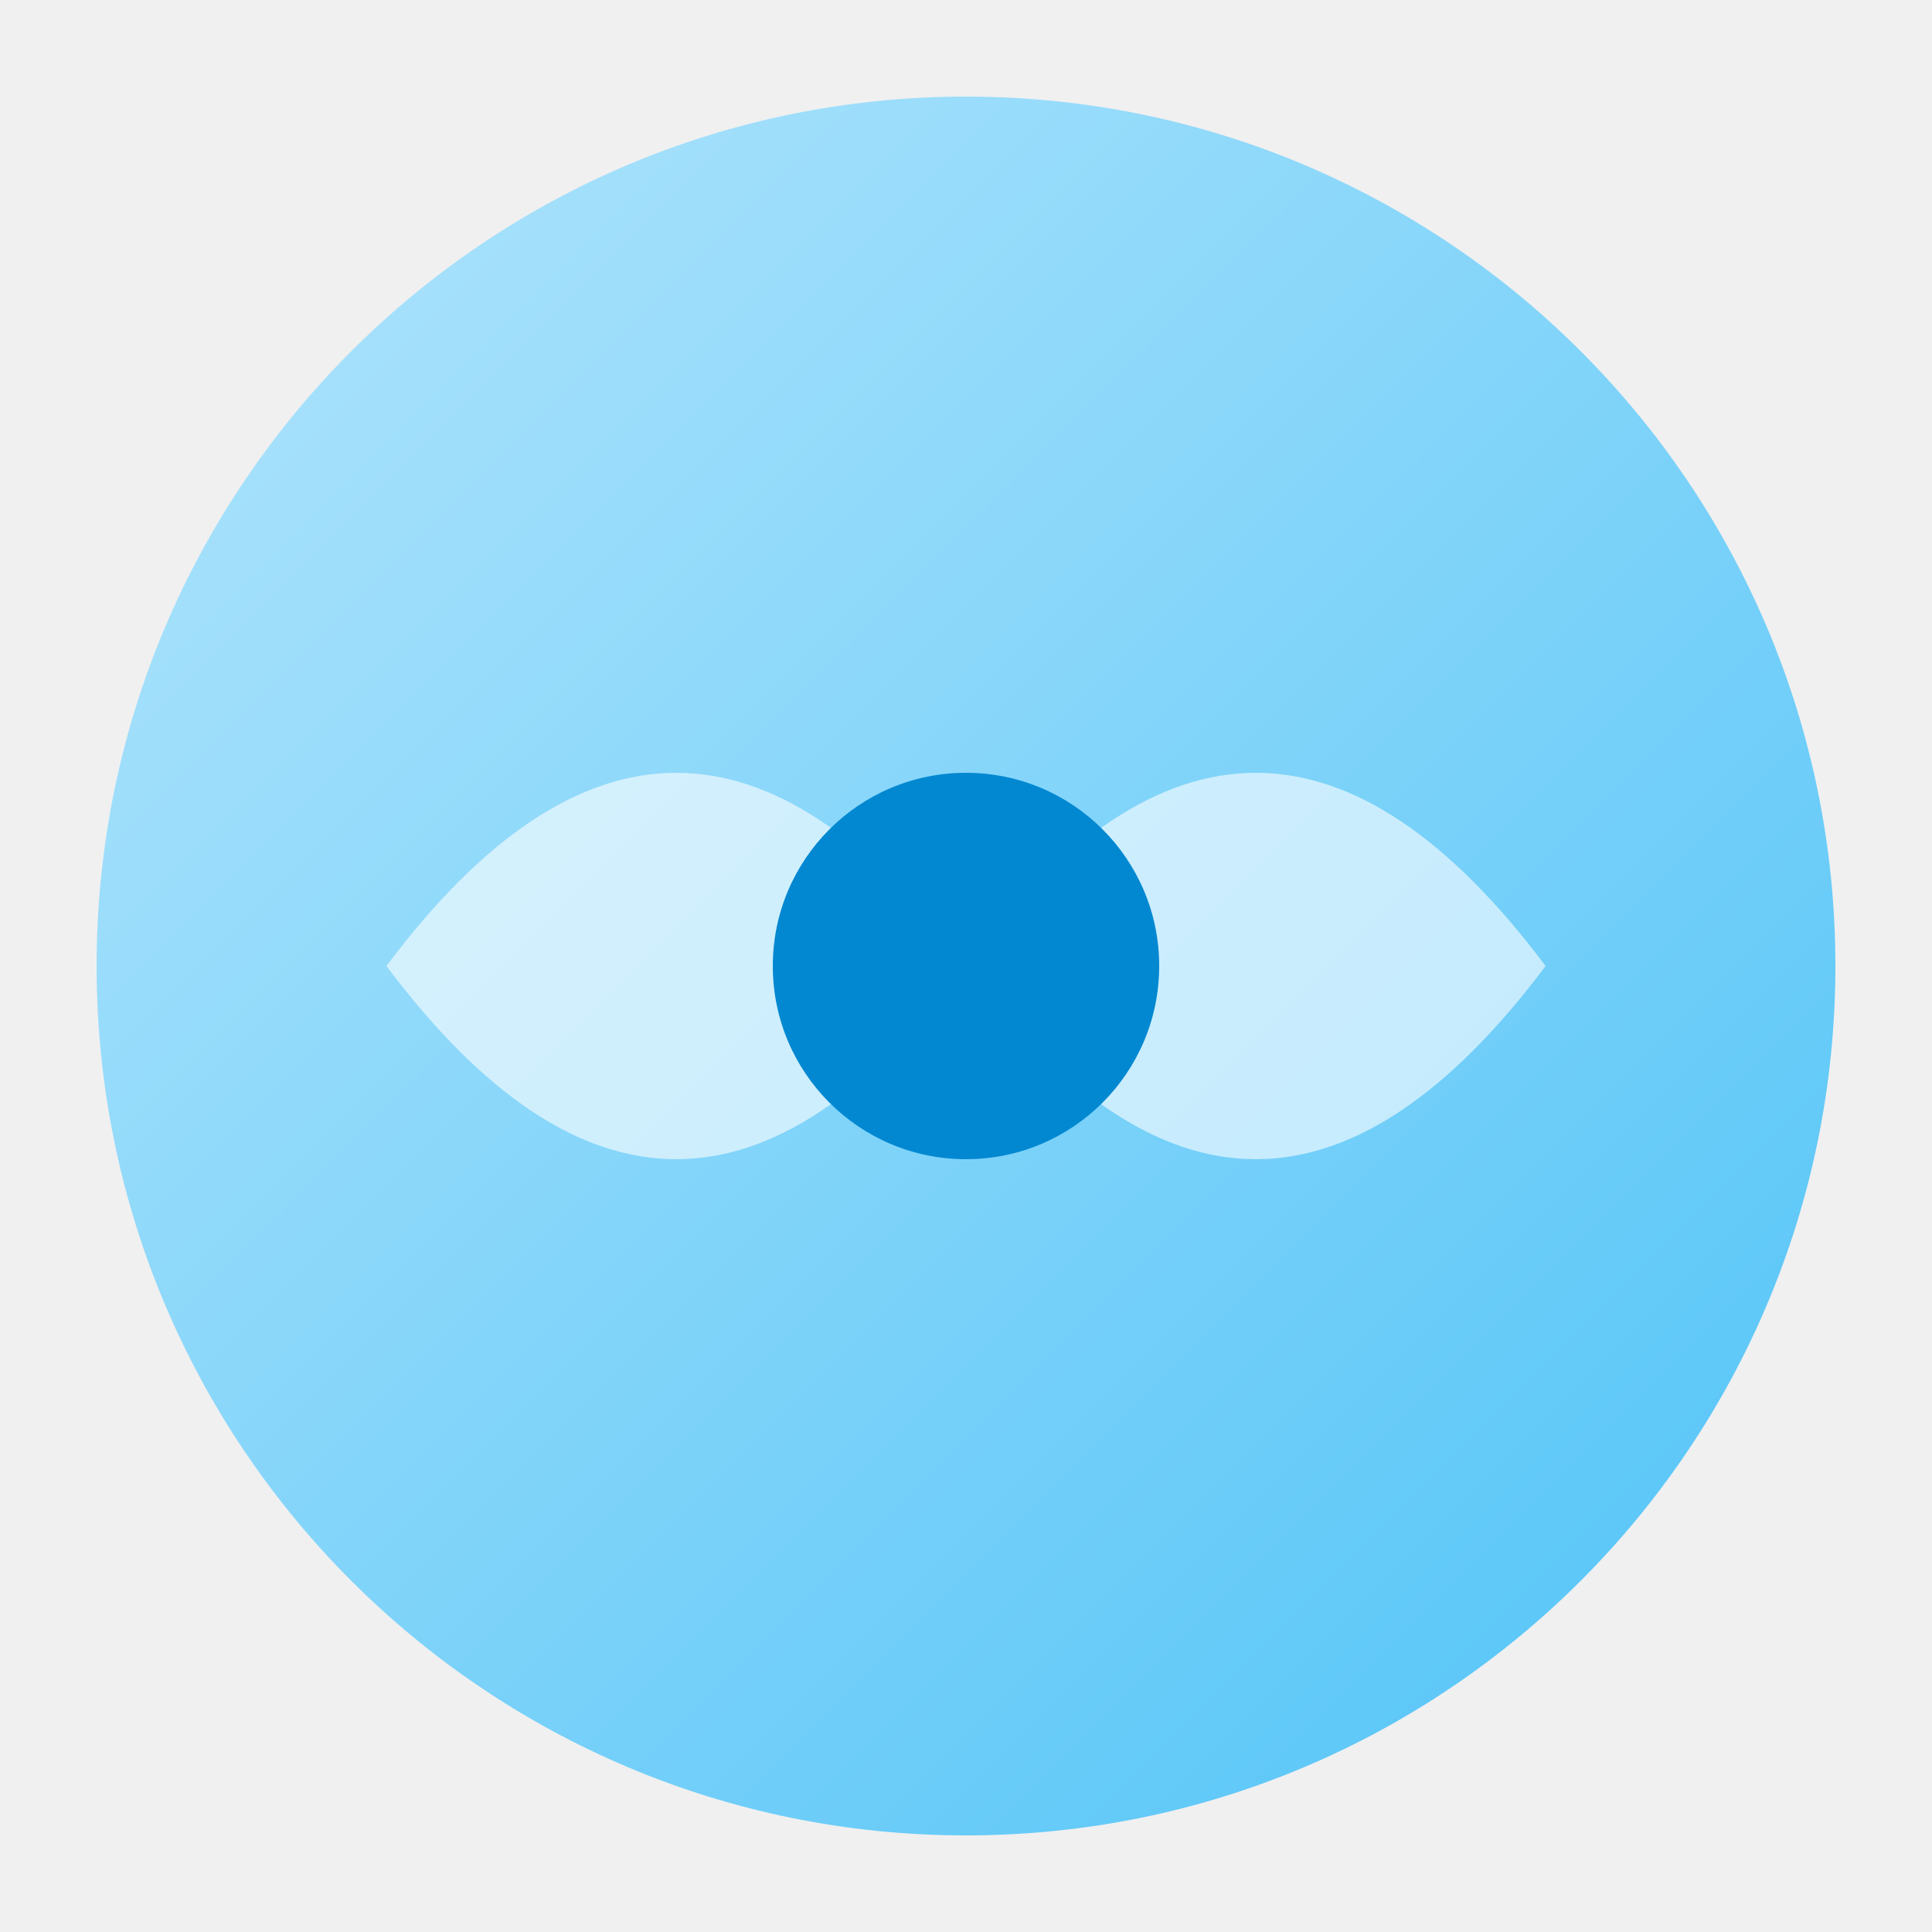
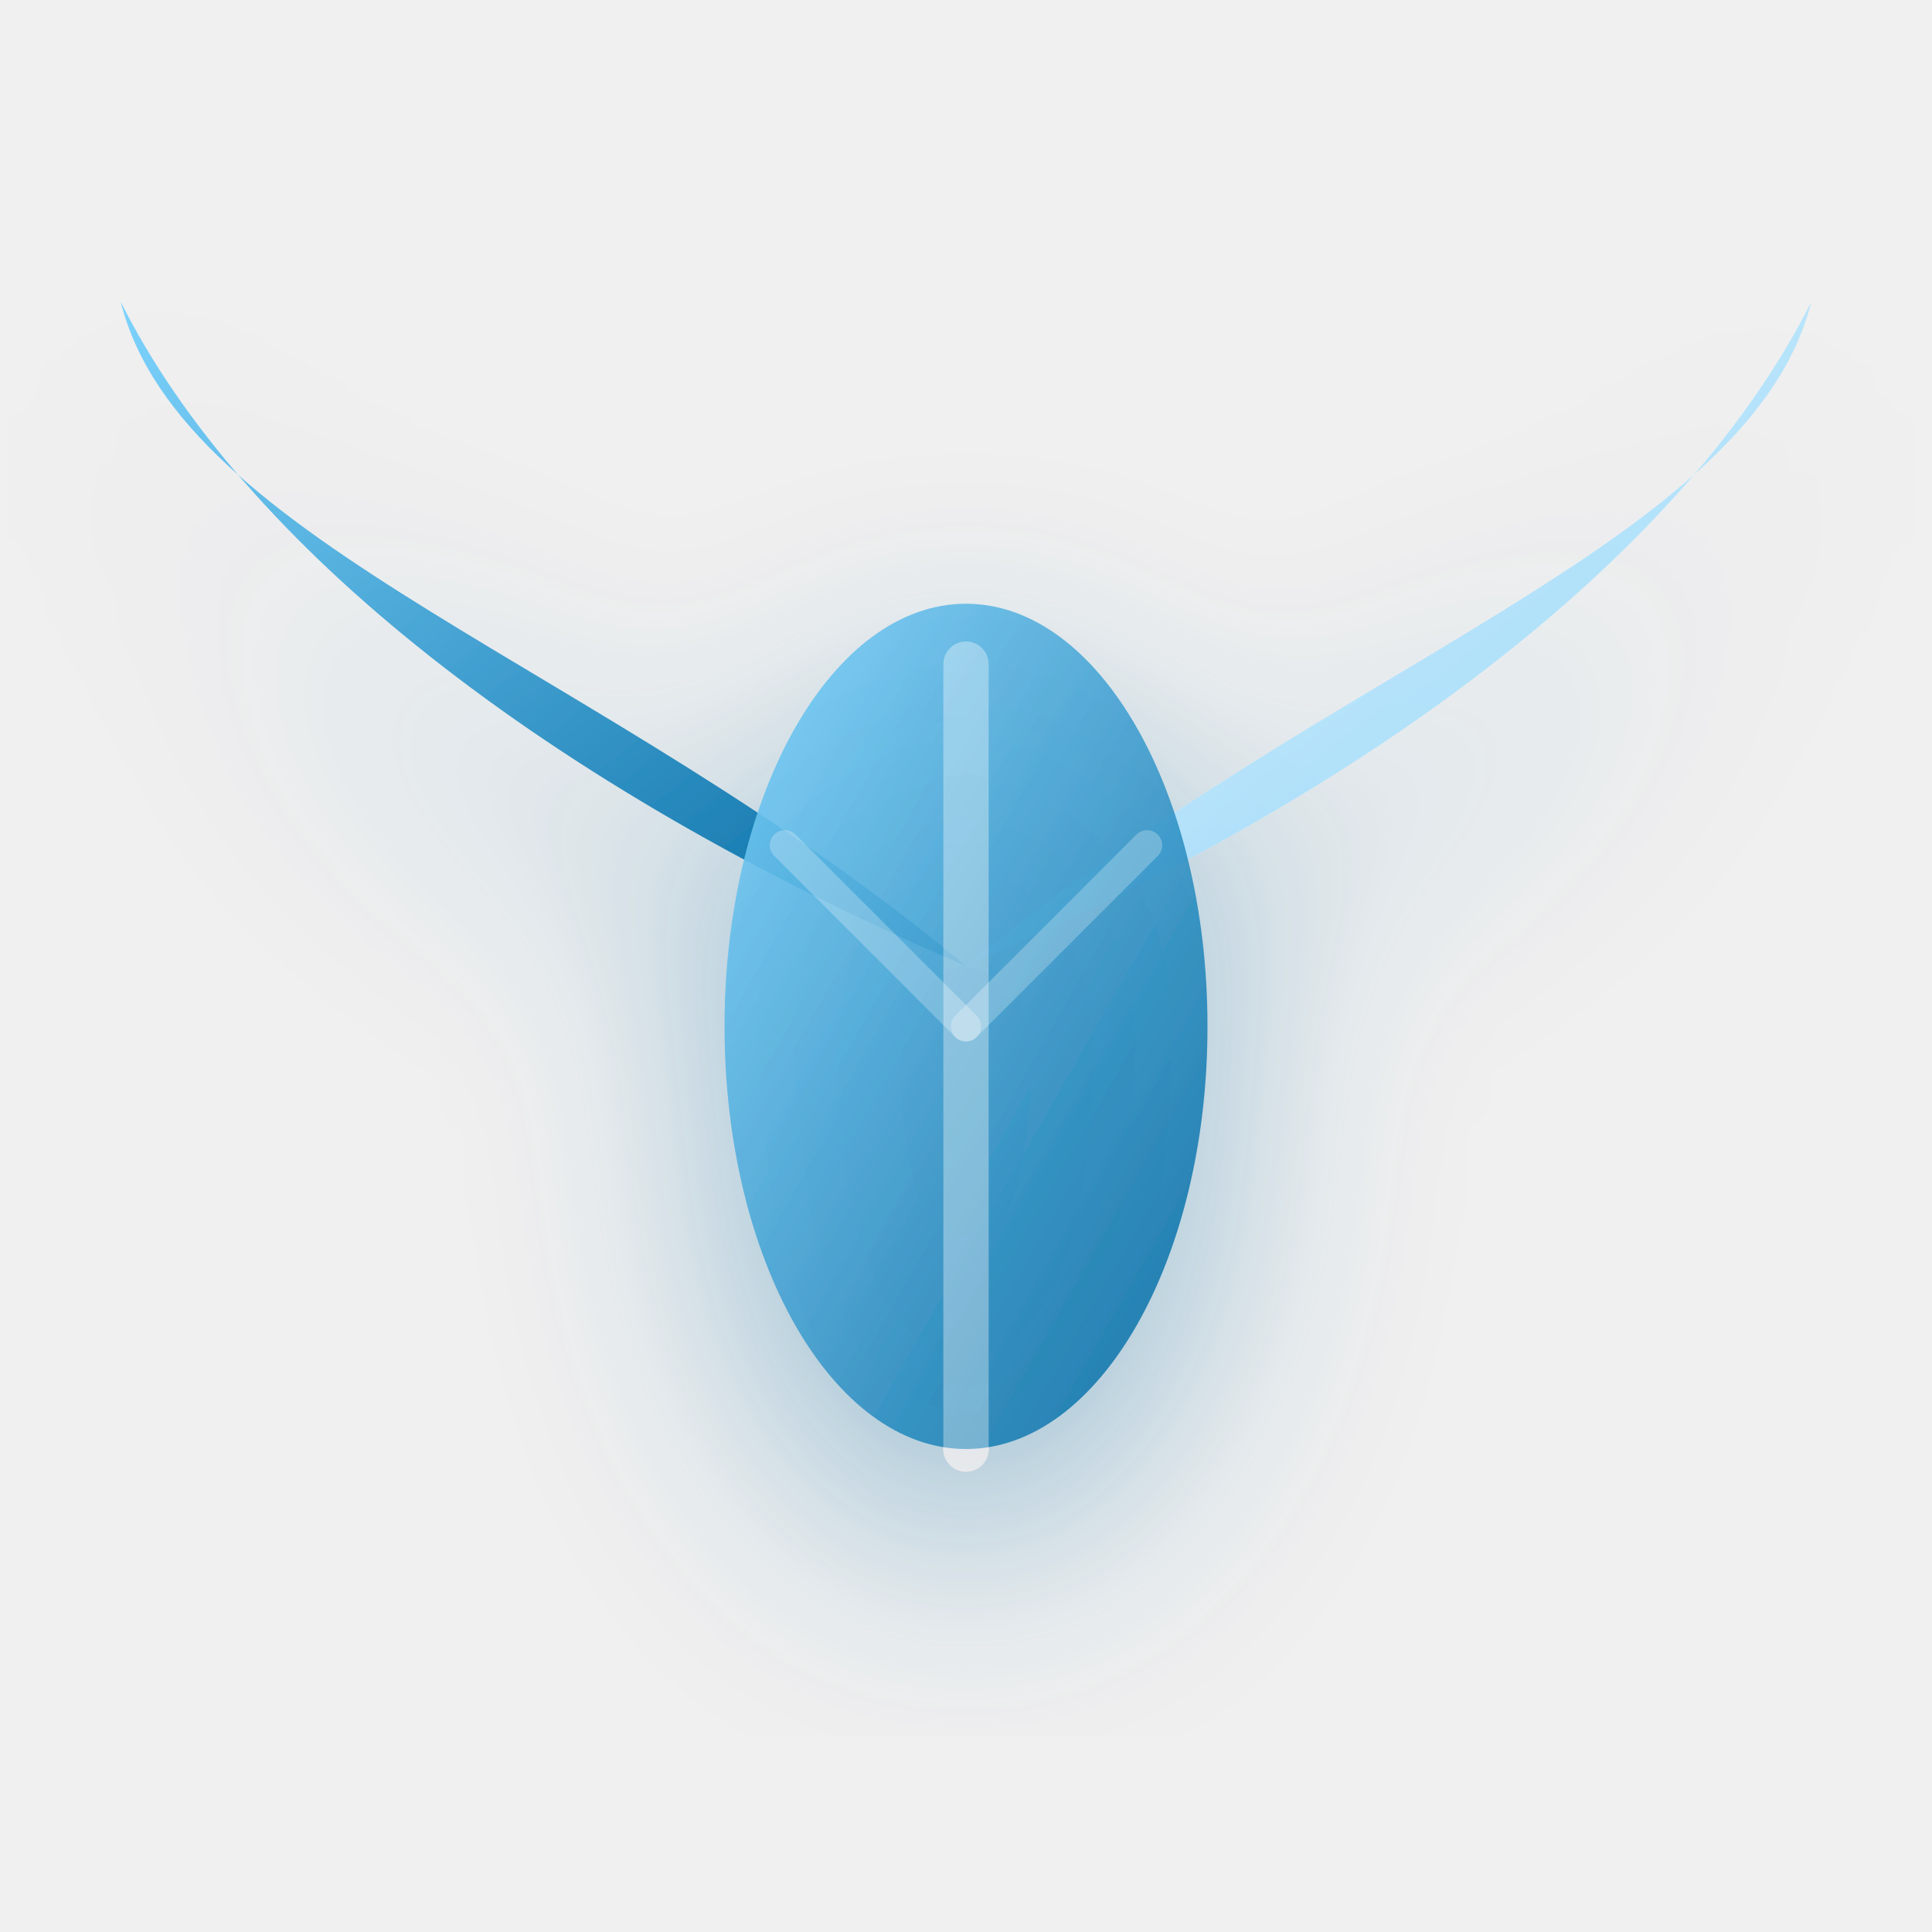
- <svg xmlns="http://www.w3.org/2000/svg" viewBox="0 0 100 100">
+ <svg xmlns="http://www.w3.org/2000/svg" width="64" height="64" viewBox="0 0 64 64">
  <defs>
-     <linearGradient id="flying-grad" x1="0%" y1="0%" x2="100%" y2="100%">
-       <stop offset="0%" stop-color="#b3e5fc" />
-       <stop offset="100%" stop-color="#4fc3f7" />
+     <linearGradient id="flg" x1="0%" y1="0%" x2="100%" y2="100%">
+       <stop offset="0%" stop-color="#7dd3fc" />
+       <stop offset="100%" stop-color="#0369a1" />
    </linearGradient>
+     <linearGradient id="flg2" x1="0%" y1="0%" x2="100%" y2="100%">
+       <stop offset="0%" stop-color="#e0f2fe" />
+       <stop offset="100%" stop-color="#7dd3fc" />
+     </linearGradient>
+     <filter id="flsh" x="-25%" y="-25%" width="150%" height="150%">
+       <feDropShadow dx="0" dy="3" stdDeviation="4" flood-color="#0369a1" flood-opacity="0.4" />
+     </filter>
  </defs>
-   <circle cx="50" cy="50" r="45" fill="url(#flying-grad)" />
-   <path d="M20 50 Q35 30 50 50 Q65 30 80 50 Q65 70 50 50 Q35 70 20 50" fill="#fff" opacity="0.6" />
-   <circle cx="50" cy="50" r="10" fill="#0288d1" />
+   <g filter="url(#flsh)">
+     <path d="M32 32 C20 22 6 18 4 10 C8 18 18 26 32 32Z" fill="url(#flg)" />
+     <path d="M32 32 C44 22 58 18 60 10 C56 18 46 26 32 32Z" fill="url(#flg2)" opacity="0.85" />
+     <ellipse cx="32" cy="34" rx="8" ry="14" fill="url(#flg)" opacity="0.9" />
+     <path d="M32 22 L32 48" stroke="#fff" stroke-width="1.5" stroke-linecap="round" opacity="0.35" />
+     <path d="M26 28 L32 34" stroke="#fff" stroke-width="1" stroke-linecap="round" opacity="0.25" />
+     <path d="M38 28 L32 34" stroke="#fff" stroke-width="1" stroke-linecap="round" opacity="0.25" />
+   </g>
</svg>
